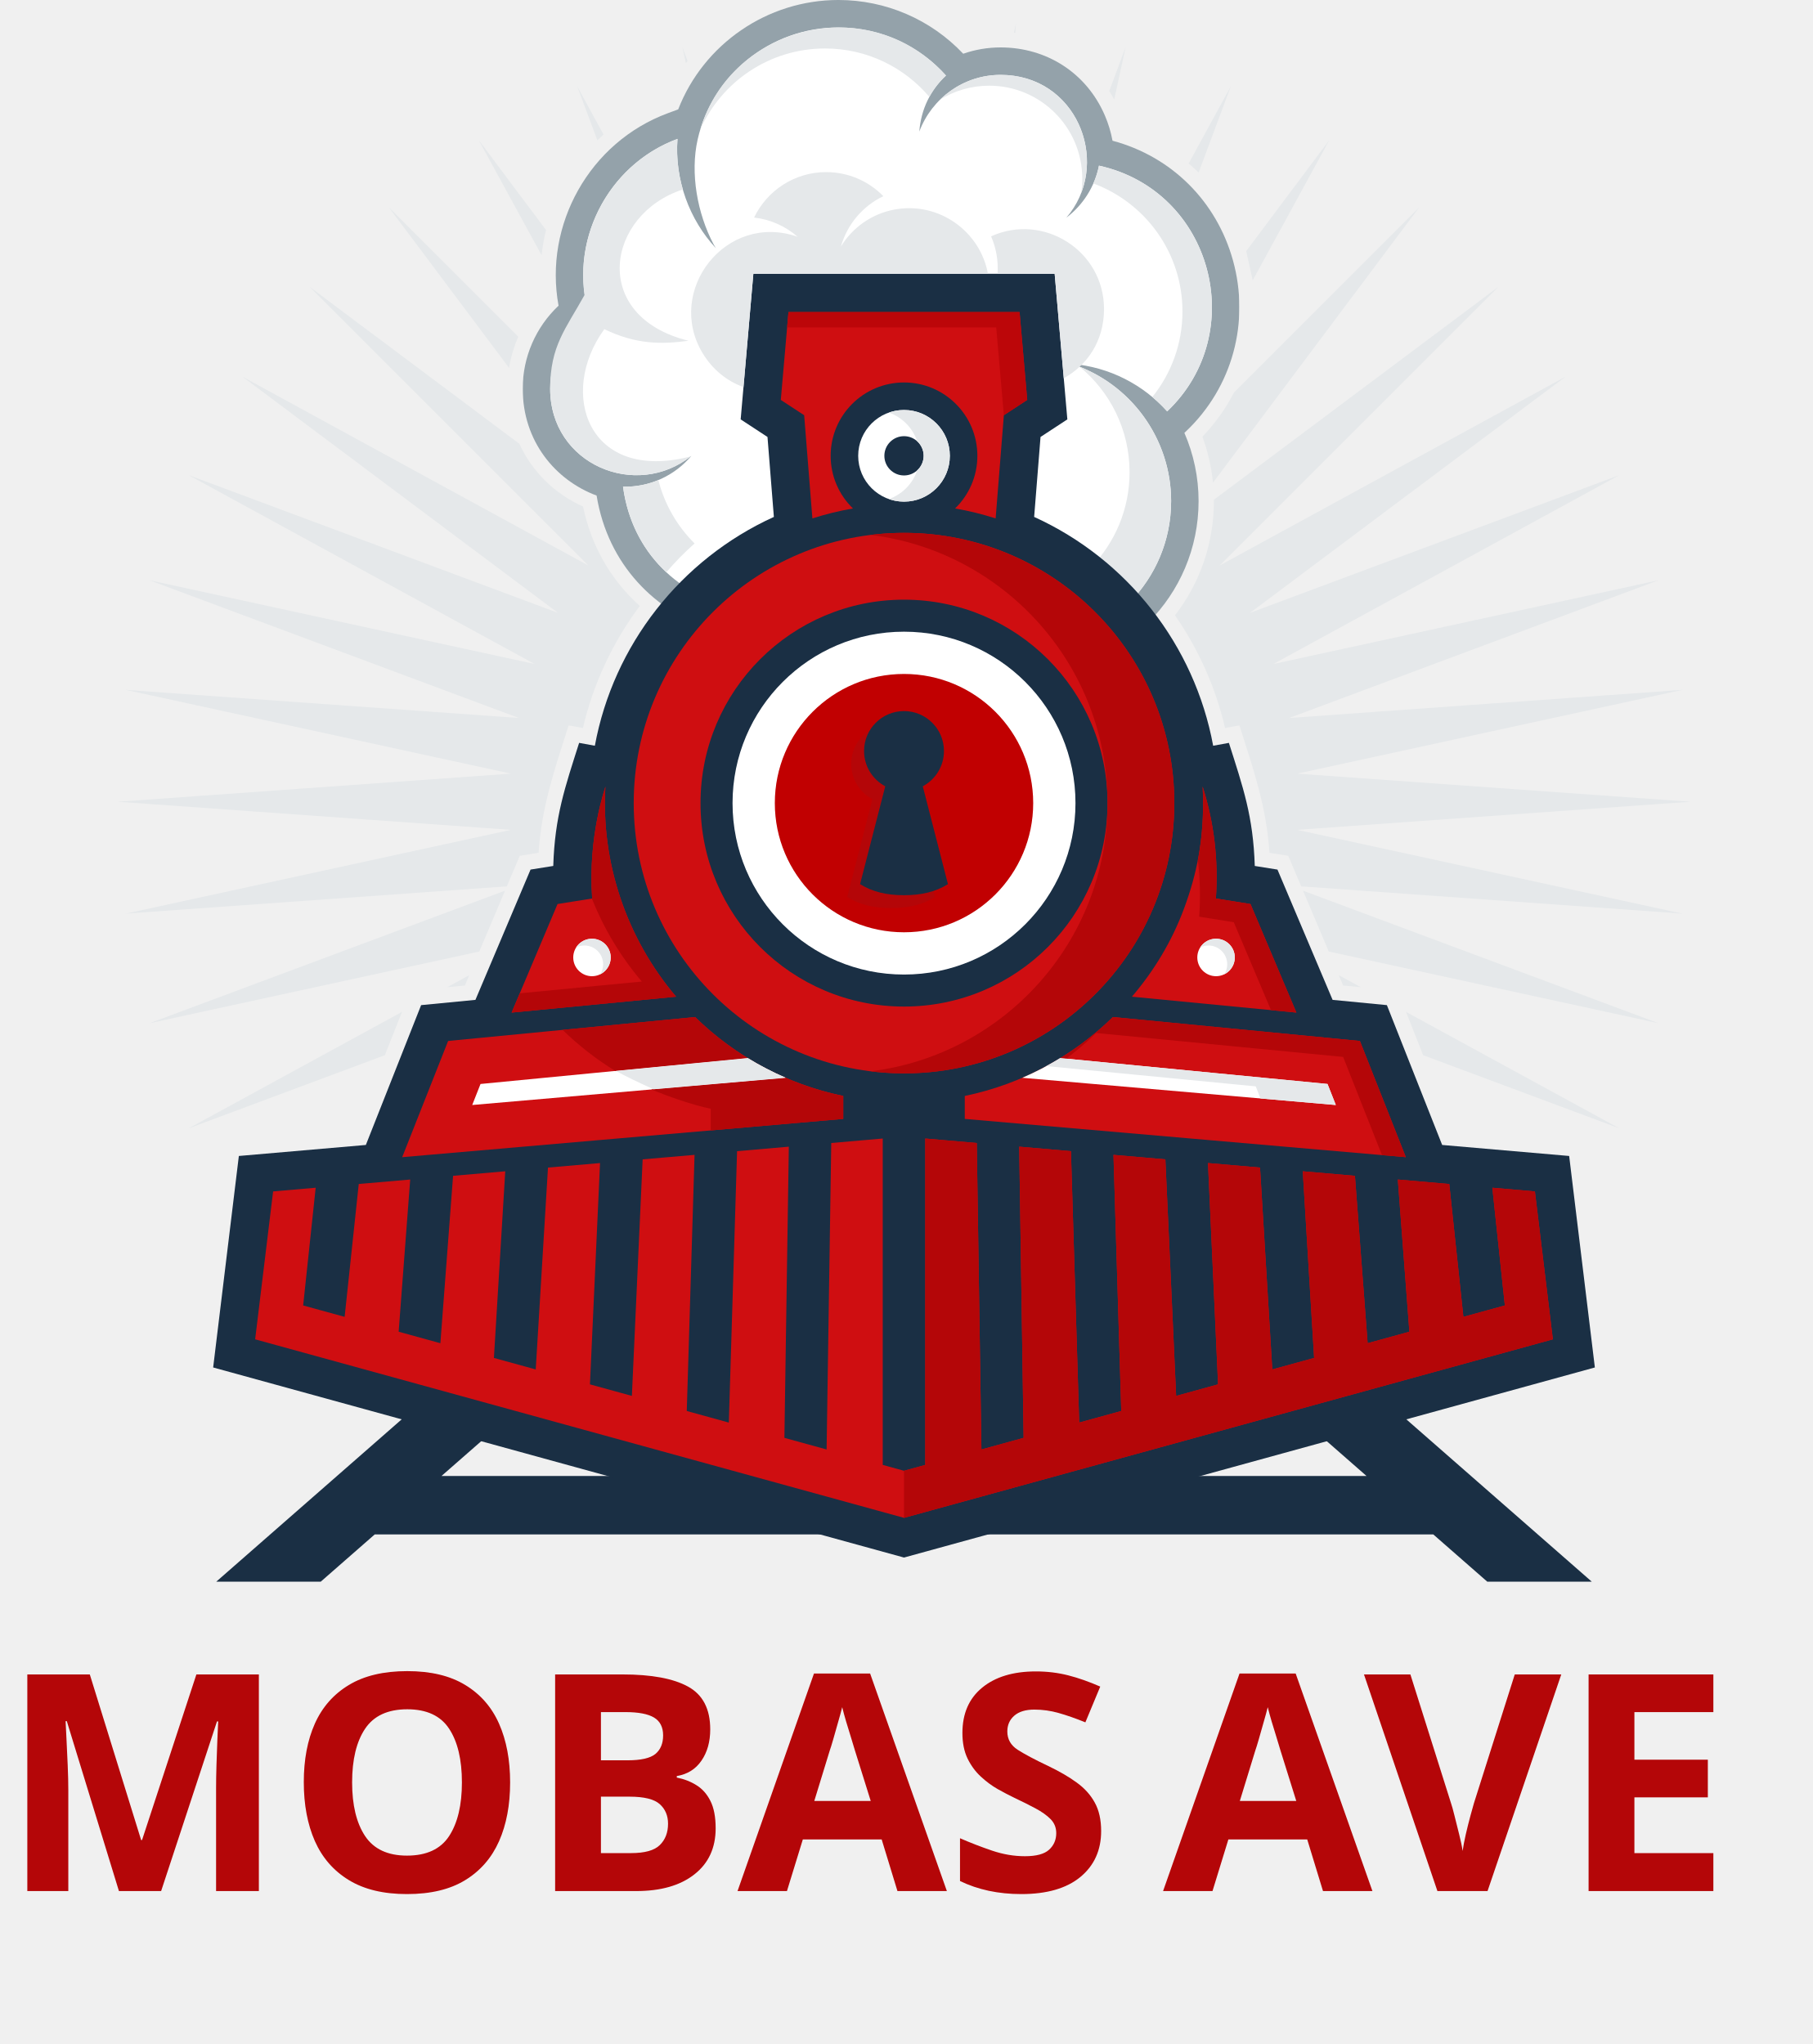
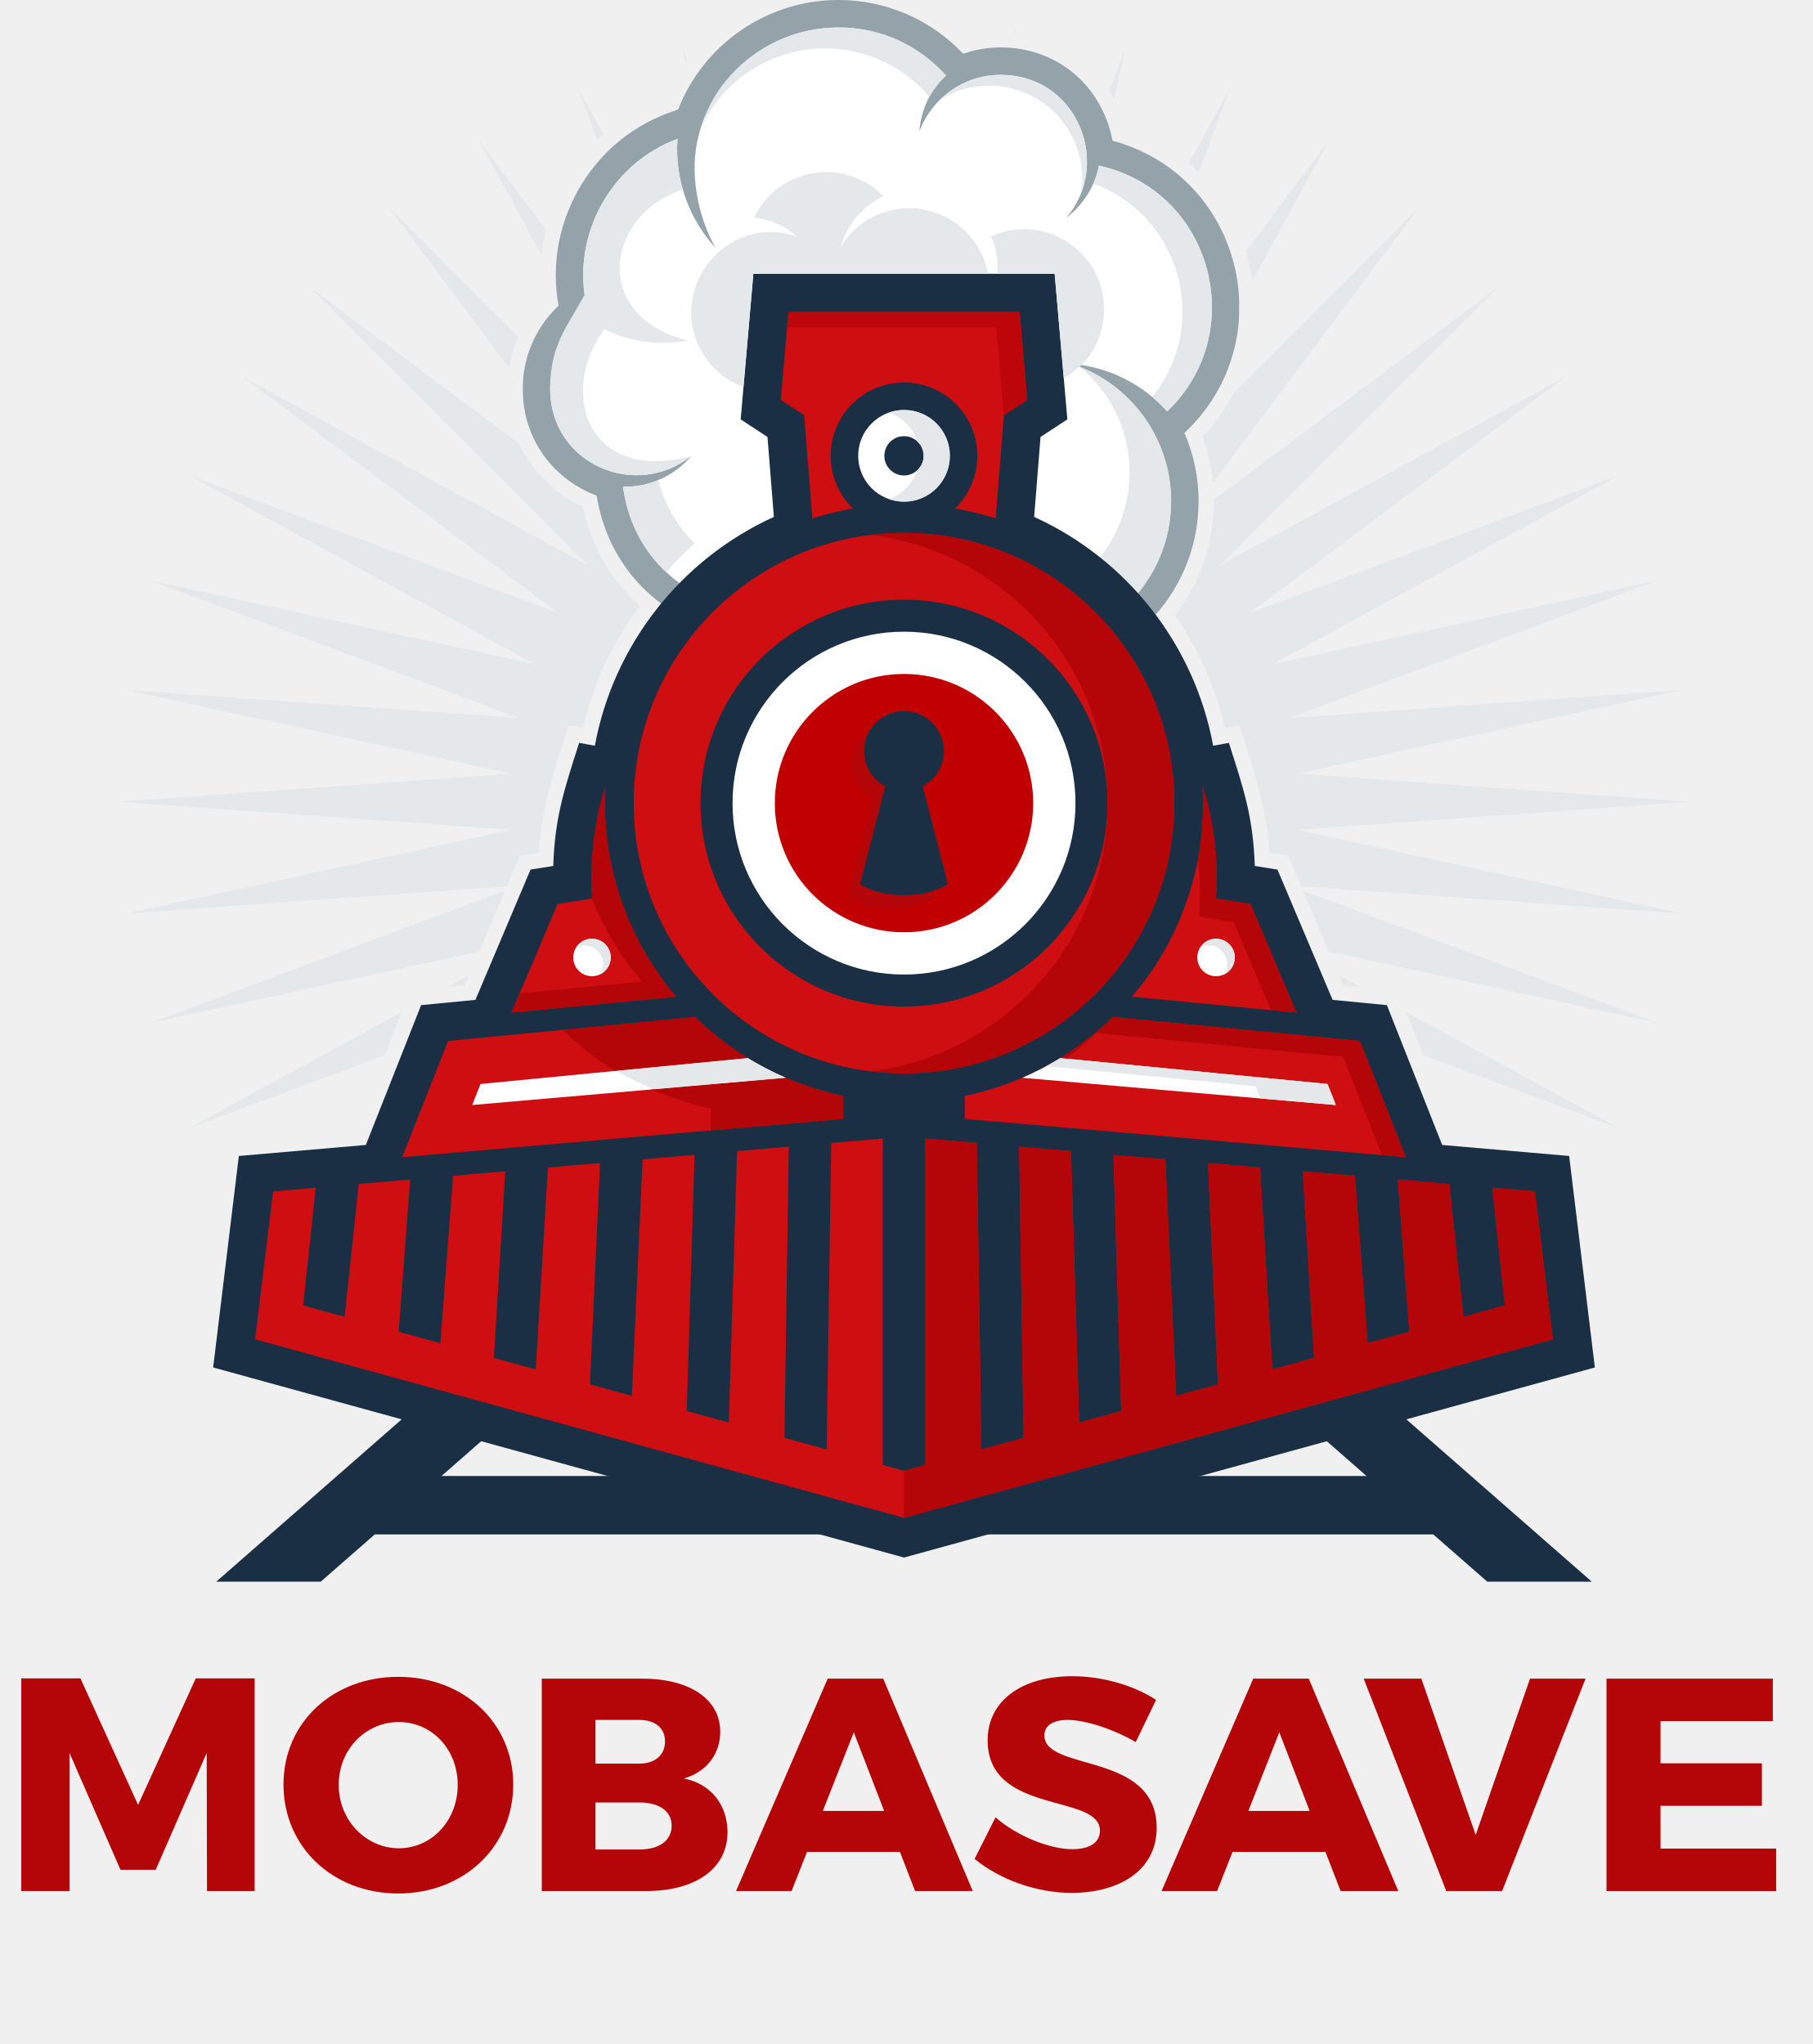
<svg xmlns="http://www.w3.org/2000/svg" xmlns:xlink="http://www.w3.org/1999/xlink" width="282px" height="318px" viewBox="0 0 282 318" version="1.1">
  <defs>
    <polygon id="path-1" points="0 0 111.473 0 111.473 104.688 0 104.688" />
    <polygon id="path-3" points="0 317.786 281.229 317.786 281.229 0 0 0" />
  </defs>
  <g id="Page-1" stroke="none" stroke-width="1" fill="none" fill-rule="evenodd">
    <g id="mobasave">
      <polygon id="Fill-1" fill="#1A2F44" points="64.413 219.126 80.667 219.126 68.667 229.634 212.56 229.634 200.56 219.126 216.815 219.126 247.59 246.071 231.335 246.071 222.94 238.722 58.286 238.722 49.892 246.071 33.638 246.071" />
      <g id="Group-56">
        <g id="Group-4" transform="translate(81.305, 0)">
          <mask id="mask-2" fill="white">
            <use xlink:href="#path-1" />
          </mask>
          <g id="Clip-3" />
          <path d="M11.494,77.1 C5.038,74.689 0,68.618 0,60.469 C0,55.523 2.051,50.876 5.575,47.557 C3.264,34.986 10.379,22.116 22.597,17.604 L24.187,17.015 C28.114,6.901 37.996,-0.001 49.103,-0.001 C56.481,-0.001 63.469,3.022 68.518,8.361 C70.351,7.721 72.31,7.378 74.327,7.378 C81.493,7.378 87.694,11.348 90.54,17.942 C91.093,19.224 91.493,20.549 91.741,21.895 C100.909,24.341 107.91,31.287 110.472,40.498 C113.136,50.078 110.41,60.236 103.181,67.097 L102.92,67.344 C104.348,70.629 105.128,74.23 105.128,77.96 C105.128,92.721 93.161,104.688 78.4,104.688 C69.156,104.688 60.763,99.933 55.932,92.445 C41.198,106.102 15.018,98.751 11.494,77.1" id="Fill-2" fill="#94A2AA" mask="url(#mask-2)" />
        </g>
        <path d="M96.909,75.719 C99.731,96.725 127.306,102.094 138.235,84.562 C141.056,93.743 149.601,100.418 159.705,100.418 C172.109,100.418 182.163,90.362 182.163,77.96 C182.163,68.242 175.855,59.606 166.685,56.608 C172.576,57.092 177.823,59.849 181.546,63.999 C194.421,51.782 188.606,29.663 170.941,25.773 C170.286,29.058 168.439,31.91 165.87,33.862 L166.469,33.111 C172.655,24.819 167.343,11.648 155.632,11.648 C149.922,11.648 144.946,15.257 142.991,20.47 C143.259,17.003 144.734,13.982 147.142,11.752 C143.031,7.16 137.057,4.269 130.407,4.269 C119.754,4.269 110.769,11.735 108.519,21.684 C107.327,26.956 108.467,33.215 110.985,37.995 C110.987,37.996 110.988,37.998 110.989,38.002 L111.349,38.609 C107.257,34.221 104.904,27.979 105.379,21.608 C94.461,25.642 88.212,37.809 91.666,49.203 C87.996,51.608 85.574,55.755 85.574,60.469 C85.574,72.32 99.016,77.802 107.549,70.909 C105.011,73.931 101.151,75.819 96.909,75.719" id="Fill-5" fill="#FFFFFF" />
        <path d="M170.069,28.541 C178.159,31.54 183.925,39.327 183.925,48.459 C183.925,53.497 182.17,58.126 179.237,61.768 C180.06,62.456 180.831,63.203 181.547,63.999 C194.422,51.783 188.607,29.662 170.941,25.774 C170.749,26.738 170.454,27.664 170.069,28.541 M153.862,13.331 C161.859,13.331 168.342,19.814 168.342,27.811 C168.342,28.569 168.284,29.314 168.172,30.04 C171.329,21.926 165.978,11.648 155.632,11.648 C152.002,11.648 148.667,13.108 146.218,15.51 C148.436,14.128 151.056,13.331 153.862,13.331" id="Fill-7" fill="#E5E8EA" />
        <path d="M108.042,84.548 C105.348,81.875 103.365,78.484 102.406,74.687 C100.714,75.392 98.852,75.763 96.909,75.718 C97.661,81.31 100.166,85.793 103.643,89.033 C104.999,87.438 106.469,85.939 108.042,84.548" id="Fill-9" fill="#E5E8EA" />
        <path d="M107.099,53.017 C102.915,53.574 98.966,53.617 94,51.21 C86.73,61.203 91.465,75.115 107.419,71.013 C98.879,77.744 85.574,72.259 85.574,60.469 C85.574,53.79 88.009,51.162 90.932,45.877 C89.47,35.53 95.519,25.251 105.379,21.608 C105.18,24.298 105.483,26.963 106.208,29.478 C94.301,33.342 91.666,49.203 107.099,53.017 M128.332,7.542 C134.839,7.542 140.661,10.469 144.556,15.076 C145.228,13.837 146.097,12.721 147.142,11.752 C135.31,-1.463 113.798,3.789 108.915,20.169 C112.218,12.731 119.67,7.542 128.332,7.542" id="Fill-11" fill="#E5E8EA" />
        <path d="M182.163,77.96 C182.163,68.691 176.425,60.406 167.935,57.059 C172.674,60.954 175.698,66.862 175.698,73.474 C175.698,79.206 173.428,84.406 169.738,88.227 C171.549,90.257 173.172,92.455 174.579,94.786 C179.232,90.672 182.163,84.658 182.163,77.96" id="Fill-13" fill="#E5E8EA" />
        <path d="M160.857,80.42 C175.364,87.024 185.806,100.349 188.701,116.022 L191.149,115.574 C193.358,122.522 194.931,126.993 195.174,134.724 L198.702,135.287 L207.279,155.557 L215.723,156.375 L224.321,178.13 L244.075,179.843 L248.072,212.747 L140.614,242.319 L33.156,212.747 L37.152,179.843 L56.906,178.129 L65.504,156.375 L73.95,155.557 L82.525,135.286 L86.057,134.723 C86.3,126.992 87.873,122.522 90.081,115.574 L92.526,116.022 C95.421,100.349 105.863,87.024 120.371,80.42 L119.379,67.982 L115.207,65.247 L117.179,42.593 L164.047,42.593 L166.021,65.247 L161.849,67.982 L160.857,80.42 Z" id="Fill-15" fill="#1A2F44" />
        <path d="M134.735,177.352 L129.297,177.825 L128.574,225.505 L122.009,223.698 L122.697,178.397 L114.648,179.097 L113.365,221.32 L106.823,219.52 L108.034,179.67 L99.96,180.37 L98.285,217.17 L91.763,215.375 L93.332,180.946 L85.237,181.648 L83.33,213.054 L76.825,211.265 L78.589,182.226 L70.475,182.93 L68.499,208.972 L62.008,207.186 L63.804,183.509 L57.113,184.09 L55.802,184.202 L53.606,204.873 L47.156,203.099 L49.102,184.785 L42.481,185.358 L39.687,208.368 L140.615,236.144 L241.541,208.368 L238.747,185.358 L232.125,184.785 L234.072,203.099 L227.622,204.873 L225.426,184.202 L224.116,184.09 L217.424,183.509 L219.221,207.186 L212.73,208.972 L210.752,182.93 L202.639,182.226 L204.404,211.265 L197.898,213.054 L195.991,181.648 L187.897,180.946 L189.464,215.375 L182.943,217.17 L181.267,180.37 L173.194,179.67 L174.404,219.52 L167.863,221.32 L166.581,179.097 L158.531,178.397 L159.218,223.698 L152.655,225.505 L151.931,177.825 L146.492,177.352 L143.922,177.13 L143.922,227.909 L140.615,228.818 L137.305,227.909 L137.305,177.13 L134.735,177.352 Z M187.135,124.946 C187.135,124.083 187.11,123.227 187.063,122.375 C188.831,127.935 189.546,133.799 189.125,139.787 L194.505,140.646 L201.649,157.535 L176.064,155.063 C179.515,151.017 182.291,146.425 184.185,141.307 C186.205,135.851 187.135,130.815 187.135,124.946 L187.135,124.946 Z M92.105,139.787 C91.419,129.996 94.167,122.533 94.167,122.375 C93.47,134.236 97.475,146.018 105.164,155.063 L79.578,157.535 L86.723,140.646 L92.105,139.787 Z M218.669,180.03 L150.065,174.076 L150.065,170.504 C158.93,168.673 166.871,164.32 173.109,158.229 L211.525,161.951 L218.669,180.03 Z M62.558,180.03 L131.162,174.076 L131.162,170.504 C122.298,168.673 114.357,164.32 108.12,158.229 L69.703,161.951 L62.558,180.03 Z" id="Fill-17" fill="#CF0E11" />
        <path d="M159.014,167.68 L207.779,171.914 L206.486,168.642 L164.919,164.615 C163.036,165.771 161.062,166.797 159.014,167.68 M116.308,164.615 L74.743,168.642 L73.451,171.914 L122.215,167.68 C120.165,166.797 118.192,165.771 116.308,164.615" id="Fill-19" fill="#FFFFFF" />
        <path d="M140.615,82.903 C163.834,82.903 182.658,101.727 182.658,124.947 C182.658,148.167 163.834,166.988 140.615,166.988 C117.394,166.988 98.571,148.167 98.571,124.947 C98.571,101.727 117.394,82.903 140.615,82.903" id="Fill-21" fill="#CF0E11" />
        <path d="M140.615,93.294 C158.096,93.294 172.268,107.465 172.268,124.947 C172.268,142.428 158.096,156.599 140.615,156.599 C123.133,156.599 108.961,142.428 108.961,124.947 C108.961,107.465 123.133,93.294 140.615,93.294" id="Fill-23" fill="#1A2F44" />
        <path d="M140.615,98.276 C155.345,98.276 167.285,110.215 167.285,124.946 C167.285,139.676 155.345,151.618 140.615,151.618 C125.885,151.618 113.943,139.676 113.943,124.946 C113.943,110.215 125.885,98.276 140.615,98.276" id="Fill-25" fill="#FFFFFF" />
        <path d="M140.615,104.852 C151.713,104.852 160.709,113.848 160.709,124.946 C160.709,136.045 151.713,145.042 140.615,145.042 C129.516,145.042 120.52,136.045 120.52,124.946 C120.52,113.848 129.516,104.852 140.615,104.852" id="Fill-27" fill="#C10001" />
        <path d="M156.145,64.6 L154.866,80.654 C152.821,79.997 150.715,79.477 148.558,79.105 C150.697,77.03 152.025,74.128 152.025,70.914 C152.025,64.613 146.916,59.503 140.615,59.503 C134.312,59.503 129.204,64.613 129.204,70.914 C129.204,74.128 130.533,77.03 132.671,79.105 C130.514,79.477 128.407,79.997 126.364,80.654 L125.084,64.6 L121.449,62.218 L122.64,48.548 L158.59,48.548 L159.779,62.218 L156.145,64.6 Z" id="Fill-29" fill="#CF0E11" />
        <path d="M140.615,63.786 C144.551,63.786 147.741,66.978 147.741,70.914 C147.741,74.851 144.551,78.043 140.615,78.043 C136.678,78.043 133.487,74.851 133.487,70.914 C133.487,66.978 136.678,63.786 140.615,63.786" id="Fill-31" fill="#FFFFFF" />
        <path d="M140.615,67.859 C142.302,67.859 143.67,69.226 143.67,70.914 C143.67,72.601 142.302,73.97 140.615,73.97 C138.926,73.97 137.559,72.601 137.559,70.914 C137.559,69.226 138.926,67.859 140.615,67.859" id="Fill-33" fill="#1A2F44" />
        <path d="M92.079,146.044 C93.688,146.044 94.993,147.349 94.993,148.959 C94.993,150.569 93.688,151.875 92.079,151.875 C90.469,151.875 89.164,150.569 89.164,148.959 C89.164,147.349 90.469,146.044 92.079,146.044 M189.149,146.044 C190.759,146.044 192.066,147.349 192.066,148.959 C192.066,150.569 190.759,151.875 189.149,151.875 C187.539,151.875 186.234,150.569 186.234,148.959 C186.234,147.349 187.539,146.044 189.149,146.044" id="Fill-35" fill="#FFFFFF" />
        <polygon id="Fill-37" fill="#B40608" points="167.863 221.321 166.58 179.097 158.531 178.397 159.218 223.699 152.655 225.506 151.931 177.826 146.492 177.353 143.922 177.131 143.922 227.91 140.614 228.819 140.614 236.144 241.541 208.369 238.747 185.358 232.125 184.786 234.071 203.1 227.622 204.874 225.426 184.203 224.115 184.091 217.424 183.51 219.22 207.187 212.729 208.972 210.752 182.931 202.639 182.227 204.403 211.265 197.897 213.055 195.991 181.648 187.897 180.947 189.464 215.376 182.943 217.171 181.267 180.371 173.194 179.671 174.404 219.521" />
        <polygon id="Fill-39" fill="#BC0609" points="154.954 50.929 156.145 64.6 159.779 62.218 158.589 48.548 122.639 48.548 122.431 50.929" />
        <path d="M135.421,83.221 C156.191,85.779 172.271,103.485 172.271,124.946 C172.271,146.409 156.191,164.113 135.421,166.672 C160.516,169.764 182.657,150.233 182.657,124.946 C182.657,99.659 160.516,80.129 135.421,83.221" id="Fill-41" fill="#B40608" />
        <path d="M191.907,143.475 L197.695,157.153 L201.649,157.535 L194.506,140.646 L189.125,139.787 C189.546,133.799 188.831,127.935 187.064,122.375 C187.111,123.227 187.136,124.083 187.136,124.946 C187.136,128.066 186.873,130.951 186.322,133.791 C186.667,136.686 186.738,139.635 186.529,142.615 L191.907,143.475 Z M122.215,167.68 L101.317,169.495 C104.097,170.641 107.755,171.922 110.553,172.5 L110.553,175.865 L131.162,174.076 L131.162,170.503 C128.055,169.861 125.061,168.908 122.215,167.68 L122.215,167.68 Z M92.059,139.794 C93.921,144.46 96.537,148.834 99.829,152.705 L80.846,154.539 L79.578,157.535 L105.163,155.063 C97.475,146.018 93.469,134.236 94.168,122.375 C94.168,122.533 91.418,129.996 92.105,139.787 L92.059,139.794 Z M87.51,160.227 C89.987,162.645 92.733,164.789 95.7,166.612 L116.308,164.615 C113.343,162.793 110.597,160.649 108.12,158.229 L87.51,160.227 Z M211.524,161.951 L173.108,158.229 C170.631,160.649 167.887,162.793 164.919,164.615 L165.838,164.704 C167.481,163.475 169.04,162.139 170.502,160.71 L208.919,164.433 L214.958,179.709 L218.669,180.03 L211.524,161.951 Z" id="Fill-43" fill="#B40608" />
        <path d="M122.214,167.68 C120.165,166.797 118.192,165.771 116.308,164.615 L95.805,166.602 C97.141,167.378 99.58,168.527 101.657,169.465 L122.214,167.68 Z M162.764,165.86 L195.321,169.013 L196.065,170.896 L207.778,171.914 L206.486,168.642 L165.838,164.705 L164.92,164.615 C164.213,165.048 163.495,165.465 162.764,165.86 L162.764,165.86 Z M138.257,64.185 C140.326,64.91 141.96,66.562 142.658,68.644 C143.278,69.203 143.669,70.013 143.669,70.914 C143.669,71.815 143.278,72.626 142.658,73.186 C141.96,75.267 140.326,76.918 138.257,77.643 C138.995,77.901 139.787,78.043 140.615,78.043 C144.551,78.043 147.741,74.851 147.741,70.914 C147.741,66.978 144.551,63.786 140.615,63.786 C139.787,63.786 138.995,63.927 138.257,64.185 L138.257,64.185 Z M94.993,148.96 C94.993,147.35 93.688,146.044 92.079,146.044 C91.045,146.044 90.135,146.583 89.618,147.395 C90.005,147.205 90.441,147.099 90.9,147.099 C92.51,147.099 93.816,148.404 93.816,150.014 C93.816,150.59 93.649,151.127 93.361,151.578 C94.329,151.104 94.993,150.11 94.993,148.96 L94.993,148.96 Z M187.971,147.099 C189.581,147.099 190.886,148.404 190.886,150.014 C190.886,150.59 190.72,151.127 190.432,151.578 C191.4,151.104 192.066,150.11 192.066,148.96 C192.066,147.35 190.759,146.044 189.149,146.044 C188.115,146.044 187.207,146.583 186.688,147.395 C187.076,147.205 187.511,147.099 187.971,147.099 L187.971,147.099 Z" id="Fill-45" fill="#E5E8EA" />
        <path d="M138.614,141.274 C141.253,141.274 143.493,140.774 145.449,139.555 L141.532,124.329 C143.493,123.284 144.828,121.219 144.828,118.842 C144.828,115.41 142.046,112.628 138.614,112.628 C135.182,112.628 132.4,115.41 132.4,118.842 C132.4,121.219 133.735,123.284 135.696,124.329 L131.779,139.555 C133.734,140.774 135.975,141.274 138.614,141.274" id="Fill-47" fill="#B40608" />
        <path d="M140.614,139.274 C143.253,139.274 145.493,138.774 147.449,137.555 L143.532,122.329 C145.493,121.284 146.828,119.219 146.828,116.842 C146.828,113.41 144.046,110.628 140.614,110.628 C137.182,110.628 134.4,113.41 134.4,116.842 C134.4,119.219 135.735,121.284 137.696,122.329 L133.779,137.555 C135.734,138.774 137.975,139.274 140.614,139.274" id="Fill-49" fill="#1A2F44" />
        <path d="M128.511,26.776 C131.993,26.776 135.141,28.21 137.398,30.52 C134.212,32.045 131.779,34.892 130.804,38.346 C132.593,35.417 135.562,33.288 139.049,32.617 L139.049,32.617 C146.104,31.27 152.494,36.083 153.668,42.593 L117.18,42.593 L115.646,60.224 C113.139,59.313 110.872,57.569 109.289,54.944 C103.428,45.227 112.915,32.929 124.068,36.84 C122.215,35.218 119.875,34.138 117.296,33.846 C119.297,29.665 123.566,26.776 128.511,26.776 L128.511,26.776 Z M155.161,42.593 C155.297,40.627 154.969,38.627 154.158,36.769 C162.273,33.074 171.725,38.965 171.725,48.086 C171.725,53.096 169.068,56.846 165.463,58.85 L164.048,42.593 L155.161,42.593 Z" id="Fill-51" fill="#E5E8EA" />
        <path d="M157.707,5.096 L158.027,3.626 L157.919,5.118 L157.707,5.096 Z M172.538,14.164 L175.085,7.337 L173.311,15.495 C173.069,15.039 172.811,14.595 172.538,14.164 L172.538,14.164 Z M184.891,25.433 L191.441,13.437 L186.44,26.845 C185.941,26.354 185.424,25.885 184.891,25.433 L184.891,25.433 Z M193.839,39.067 L206.762,21.803 L194.856,43.608 L193.839,39.067 Z M191.945,61.058 L220.737,32.266 L188.673,75.097 C188.43,72.65 187.877,70.243 187.027,67.932 C189.023,65.866 190.669,63.546 191.945,61.058 L191.945,61.058 Z M188.815,77.747 L233.081,44.61 L189.713,87.978 L243.544,58.584 L194.445,95.34 L251.911,73.905 L198.08,103.298 L258.01,90.262 L200.543,111.696 L261.721,107.321 L201.791,120.358 L262.966,124.733 L201.791,129.108 L261.721,142.146 L202.394,137.901 L200.381,133.144 L197.459,132.677 C196.973,125.453 195.016,119.876 192.785,112.854 L190.555,113.262 C189.09,106.982 186.44,101.032 182.763,95.73 C186.754,90.562 188.844,84.318 188.815,77.747 L188.815,77.747 Z M202.675,138.565 L258.01,159.203 L206.683,148.039 L202.675,138.565 Z M208.239,151.714 L211.675,153.59 L208.919,153.324 L208.239,151.714 Z M218.7,157.427 L251.911,175.56 L221.363,164.167 L218.7,157.427 Z M59.864,164.167 L29.318,175.56 L62.528,157.427 L59.864,164.167 Z M69.553,153.59 L72.989,151.714 L72.309,153.324 L69.553,153.59 Z M74.545,148.039 L23.218,159.203 L78.553,138.565 L74.545,148.039 Z M78.833,137.901 L19.507,142.146 L79.437,129.108 L18.262,124.733 L79.437,120.358 L19.507,107.321 L80.685,111.696 L23.218,90.262 L83.148,103.298 L29.318,73.905 L86.783,95.34 L37.685,58.584 L91.515,87.978 L48.146,44.61 L80.774,69.033 C82.743,73.31 86.194,76.786 90.693,78.808 C91.946,84.839 94.95,90.189 99.519,94.267 C95.295,99.92 92.277,106.388 90.671,113.262 L88.447,112.854 C86.215,119.875 84.259,125.454 83.774,132.677 L80.846,133.144 L78.833,137.901 Z M79.185,57.238 L60.49,32.266 L80.614,52.39 C79.939,53.932 79.456,55.56 79.185,57.238 L79.185,57.238 Z M84.239,39.702 L74.465,21.803 L84.936,35.791 C84.615,37.071 84.382,38.377 84.239,39.702 L84.239,39.702 Z M92.916,21.827 L89.787,13.437 L93.875,20.926 C93.549,21.22 93.228,21.519 92.916,21.827 L92.916,21.827 Z M106.686,9.836 L106.143,7.337 L106.943,9.481 L106.686,9.836 Z" id="Fill-53" fill="#E5E8EA" />
        <mask id="mask-4" fill="white">
          <use xlink:href="#path-3" />
        </mask>
        <g id="Clip-55" />
-         <text id="MOBASAVE" mask="url(#mask-4)" font-family="Montserrat-Bold, Montserrat" font-size="47.21" font-weight="bold" fill="#B40608">
-           <tspan x="0" y="294.207">MOB</tspan>
-           <tspan x="114.72" y="294.207" letter-spacing="-0.142">AS</tspan>
-           <tspan x="180.909" y="294.207" letter-spacing="-2.549">A</tspan>
-           <tspan x="212.162" y="294.207">VE</tspan>
-         </text>
+         <g id="MOBASAVE" mask="url(#mask-4)" fill="#B40608" fill-rule="nonzero">
+           <g transform="translate(0, 247.2067)">
+             <polygon id="Path" points="39.609 47 39.609 13.906 30.45 13.906 21.481 33.592 12.511 13.906 3.305 13.906 3.305 47 10.811 47 10.811 25.519 18.742 43.695 24.219 43.695 32.15 25.519 32.197 47" />
+             <path d="M61.94,13.67 C51.742,13.67 44.094,20.798 44.094,30.429 C44.094,40.107 51.742,47.378 61.94,47.378 C72.184,47.378 79.832,40.06 79.832,30.429 C79.832,20.846 72.184,13.67 61.94,13.67 Z M62.034,20.704 C67.133,20.704 71.193,24.906 71.193,30.477 C71.193,36.047 67.133,40.343 62.034,40.343 C56.982,40.343 52.686,36.047 52.686,30.477 C52.686,24.906 56.935,20.704 62.034,20.704 Z" id="Shape" />
+             <path d="M84.27,13.953 L84.27,47 L100.463,47 C108.253,47 113.162,43.459 113.162,37.841 C113.162,33.545 110.519,30.288 106.364,29.485 C109.858,28.494 112.029,25.708 112.029,22.215 C112.029,17.163 107.308,13.953 99.896,13.953 L84.27,13.953 Z M92.626,20.374 L99.424,20.374 C101.879,20.374 103.437,21.601 103.437,23.725 C103.437,25.85 101.879,27.172 99.424,27.172 L92.626,27.172 L92.626,20.374 Z M92.626,33.215 L99.424,33.215 C102.54,33.215 104.476,34.584 104.476,36.803 C104.476,39.163 102.54,40.532 99.424,40.532 L92.626,40.532 L92.626,33.215 Z" id="Shape" />
+             <path d="M139.978,40.91 L142.338,47 L151.308,47 L137.381,13.953 L128.742,13.953 L114.484,47 L123.124,47 L125.531,40.91 L139.978,40.91 Z M137.523,34.537 L127.986,34.537 L132.802,22.309 L137.523,34.537 Z" id="Shape" />
+             <path d="M166.793,13.575 C158.862,13.575 153.621,17.447 153.621,23.537 C153.621,35.245 171.089,31.751 171.089,37.605 C171.089,39.494 169.437,40.485 166.793,40.485 C163.347,40.485 158.248,38.502 154.849,35.528 L151.591,41.996 C155.51,45.206 161.175,47.283 166.699,47.283 C174.063,47.283 179.917,43.79 179.917,37.18 C179.917,25.236 162.45,28.494 162.45,22.781 C162.45,21.176 163.913,20.374 166.085,20.374 C168.776,20.374 173.166,21.79 176.66,23.82 L179.823,17.258 C176.424,15.039 171.561,13.575 166.793,13.575 Z" id="Path" />
+             <path d="M206.166,40.91 L208.527,47 L217.496,47 L203.57,13.953 L194.93,13.953 L180.673,47 L189.312,47 L191.72,40.91 L206.166,40.91 Z M203.711,34.537 L194.175,34.537 L198.99,22.309 L203.711,34.537 Z" id="Shape" />
+             <polygon id="Path" points="233.642 47 246.625 13.953 237.986 13.953 229.535 38.266 221.084 13.953 212.115 13.953 224.956 47" />
+             <polygon id="Path" points="275.754 20.562 275.754 13.953 249.883 13.953 249.883 47 276.273 47 276.273 40.391 258.286 40.391 258.286 33.734 274.054 33.734 274.054 27.125 258.286 27.125 258.286 20.562" />
+           </g>
+         </g>
      </g>
    </g>
  </g>
</svg>
